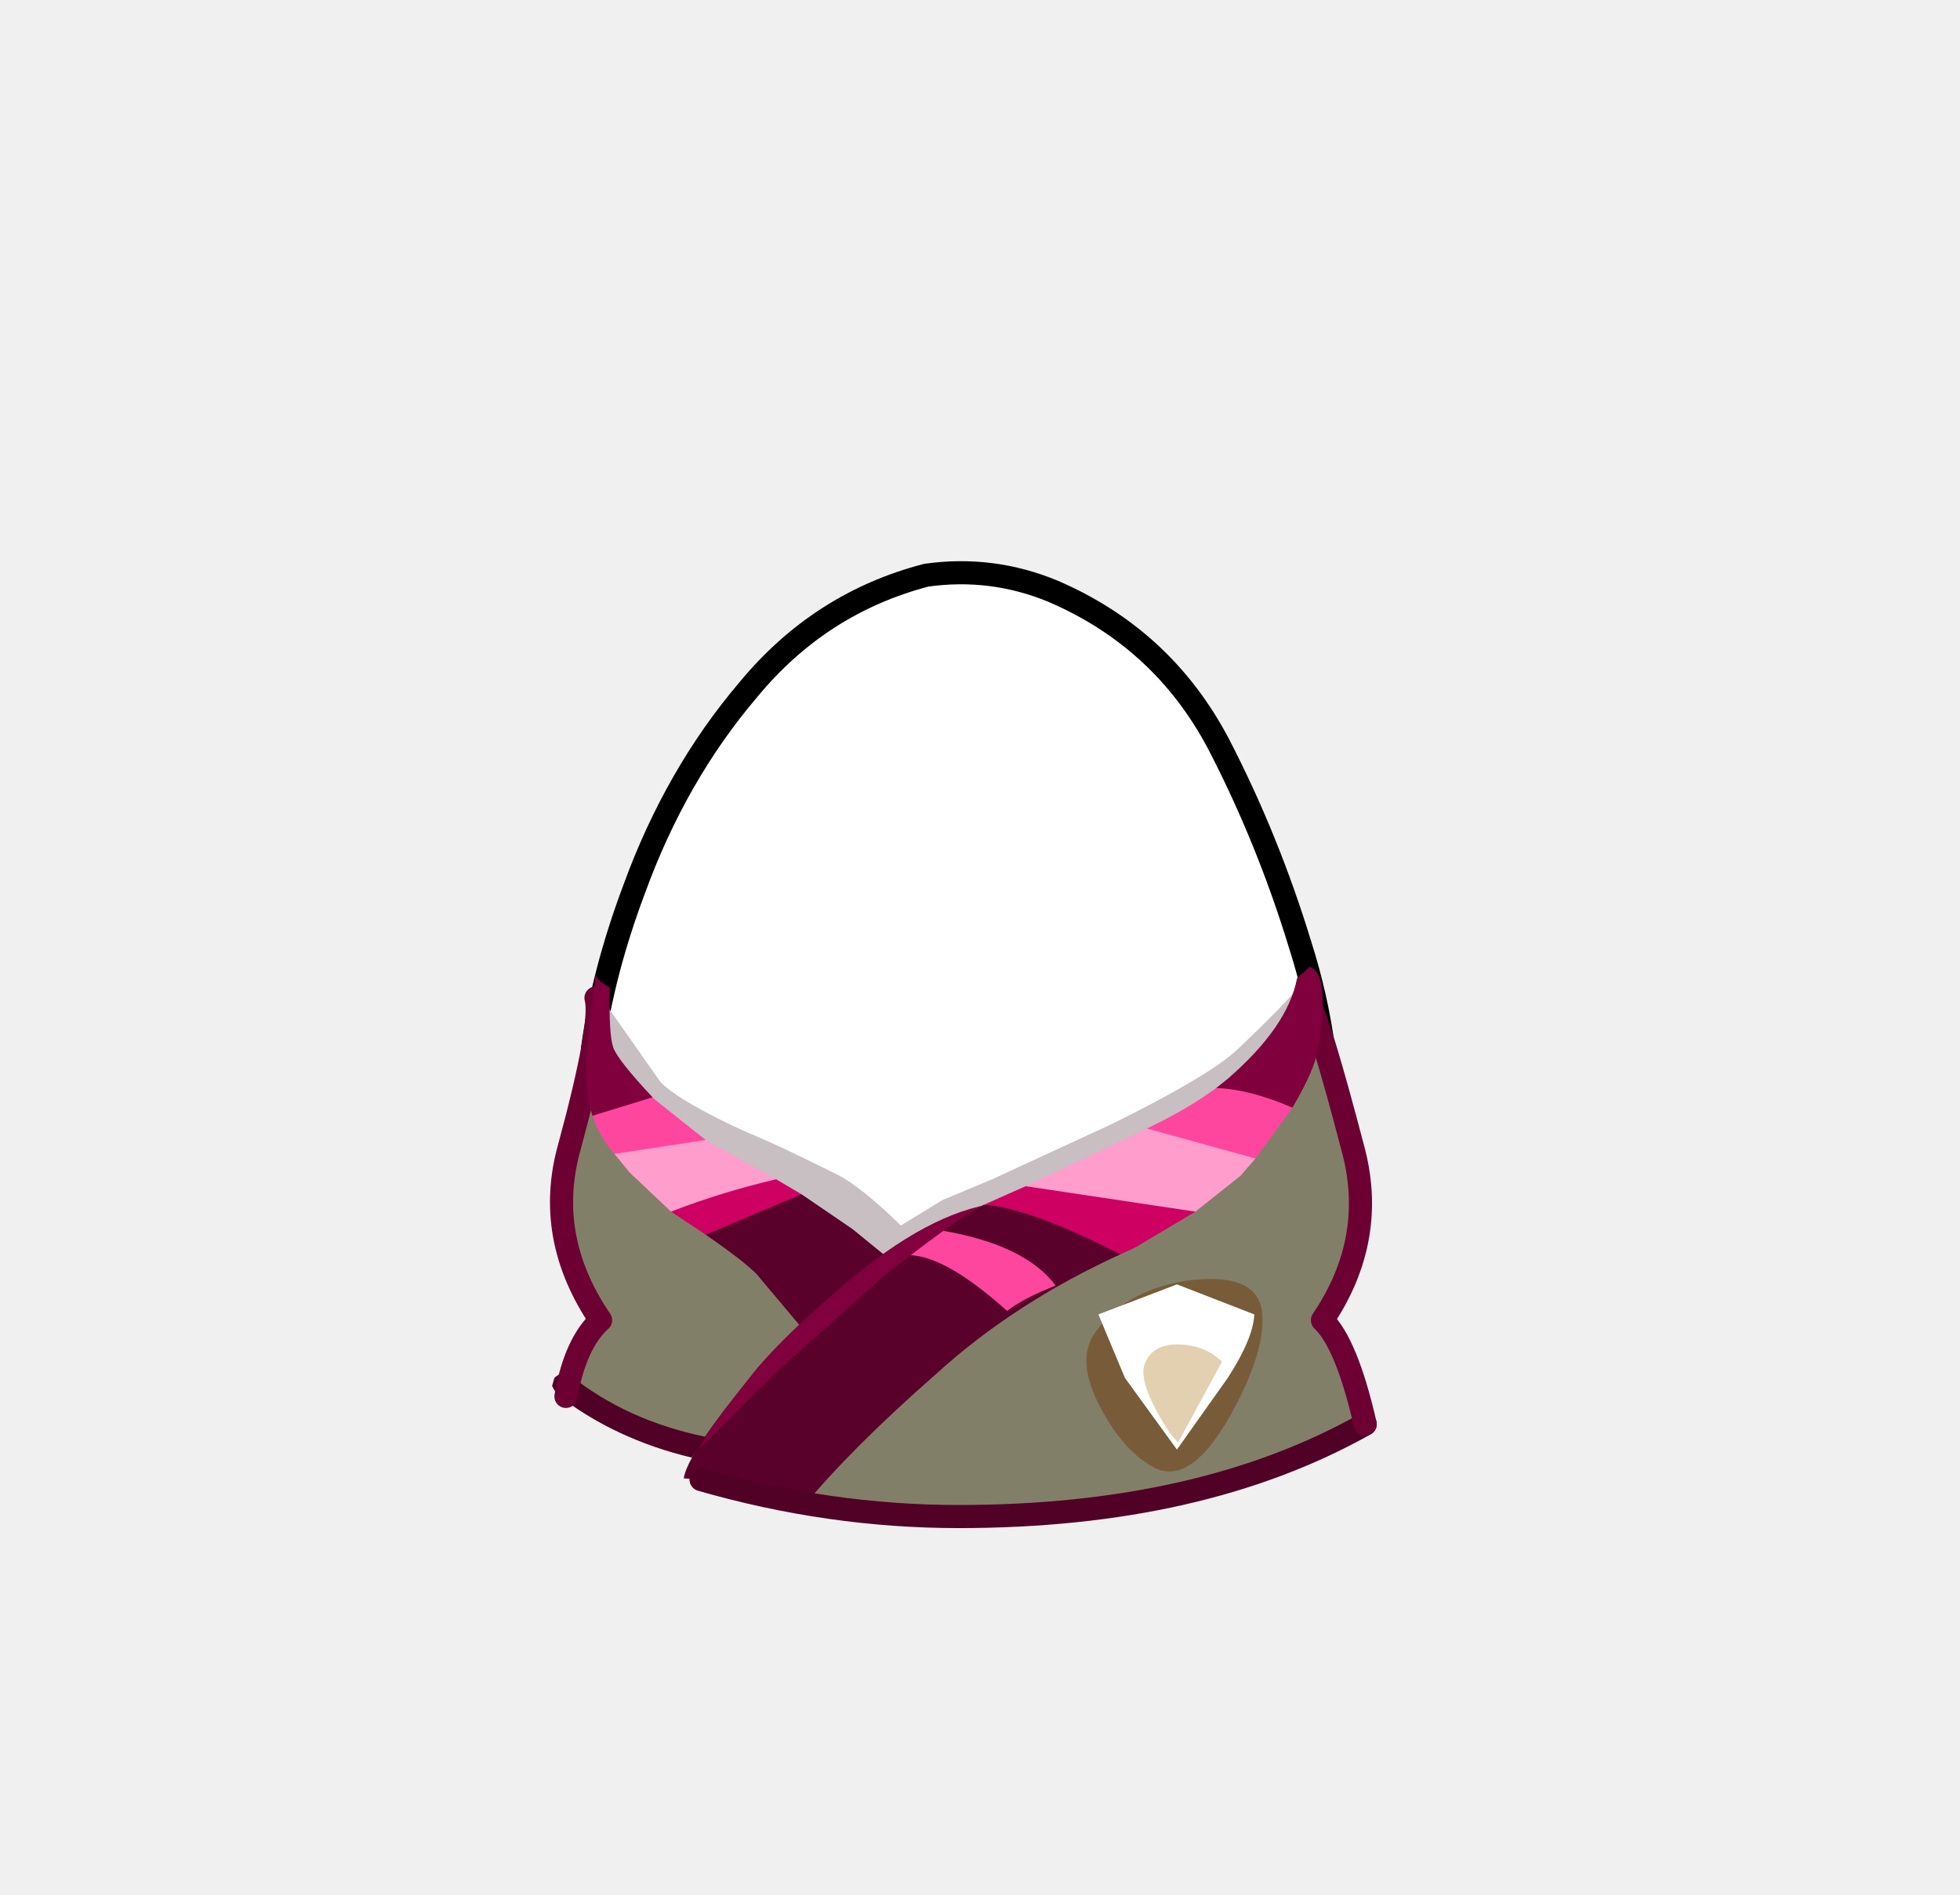
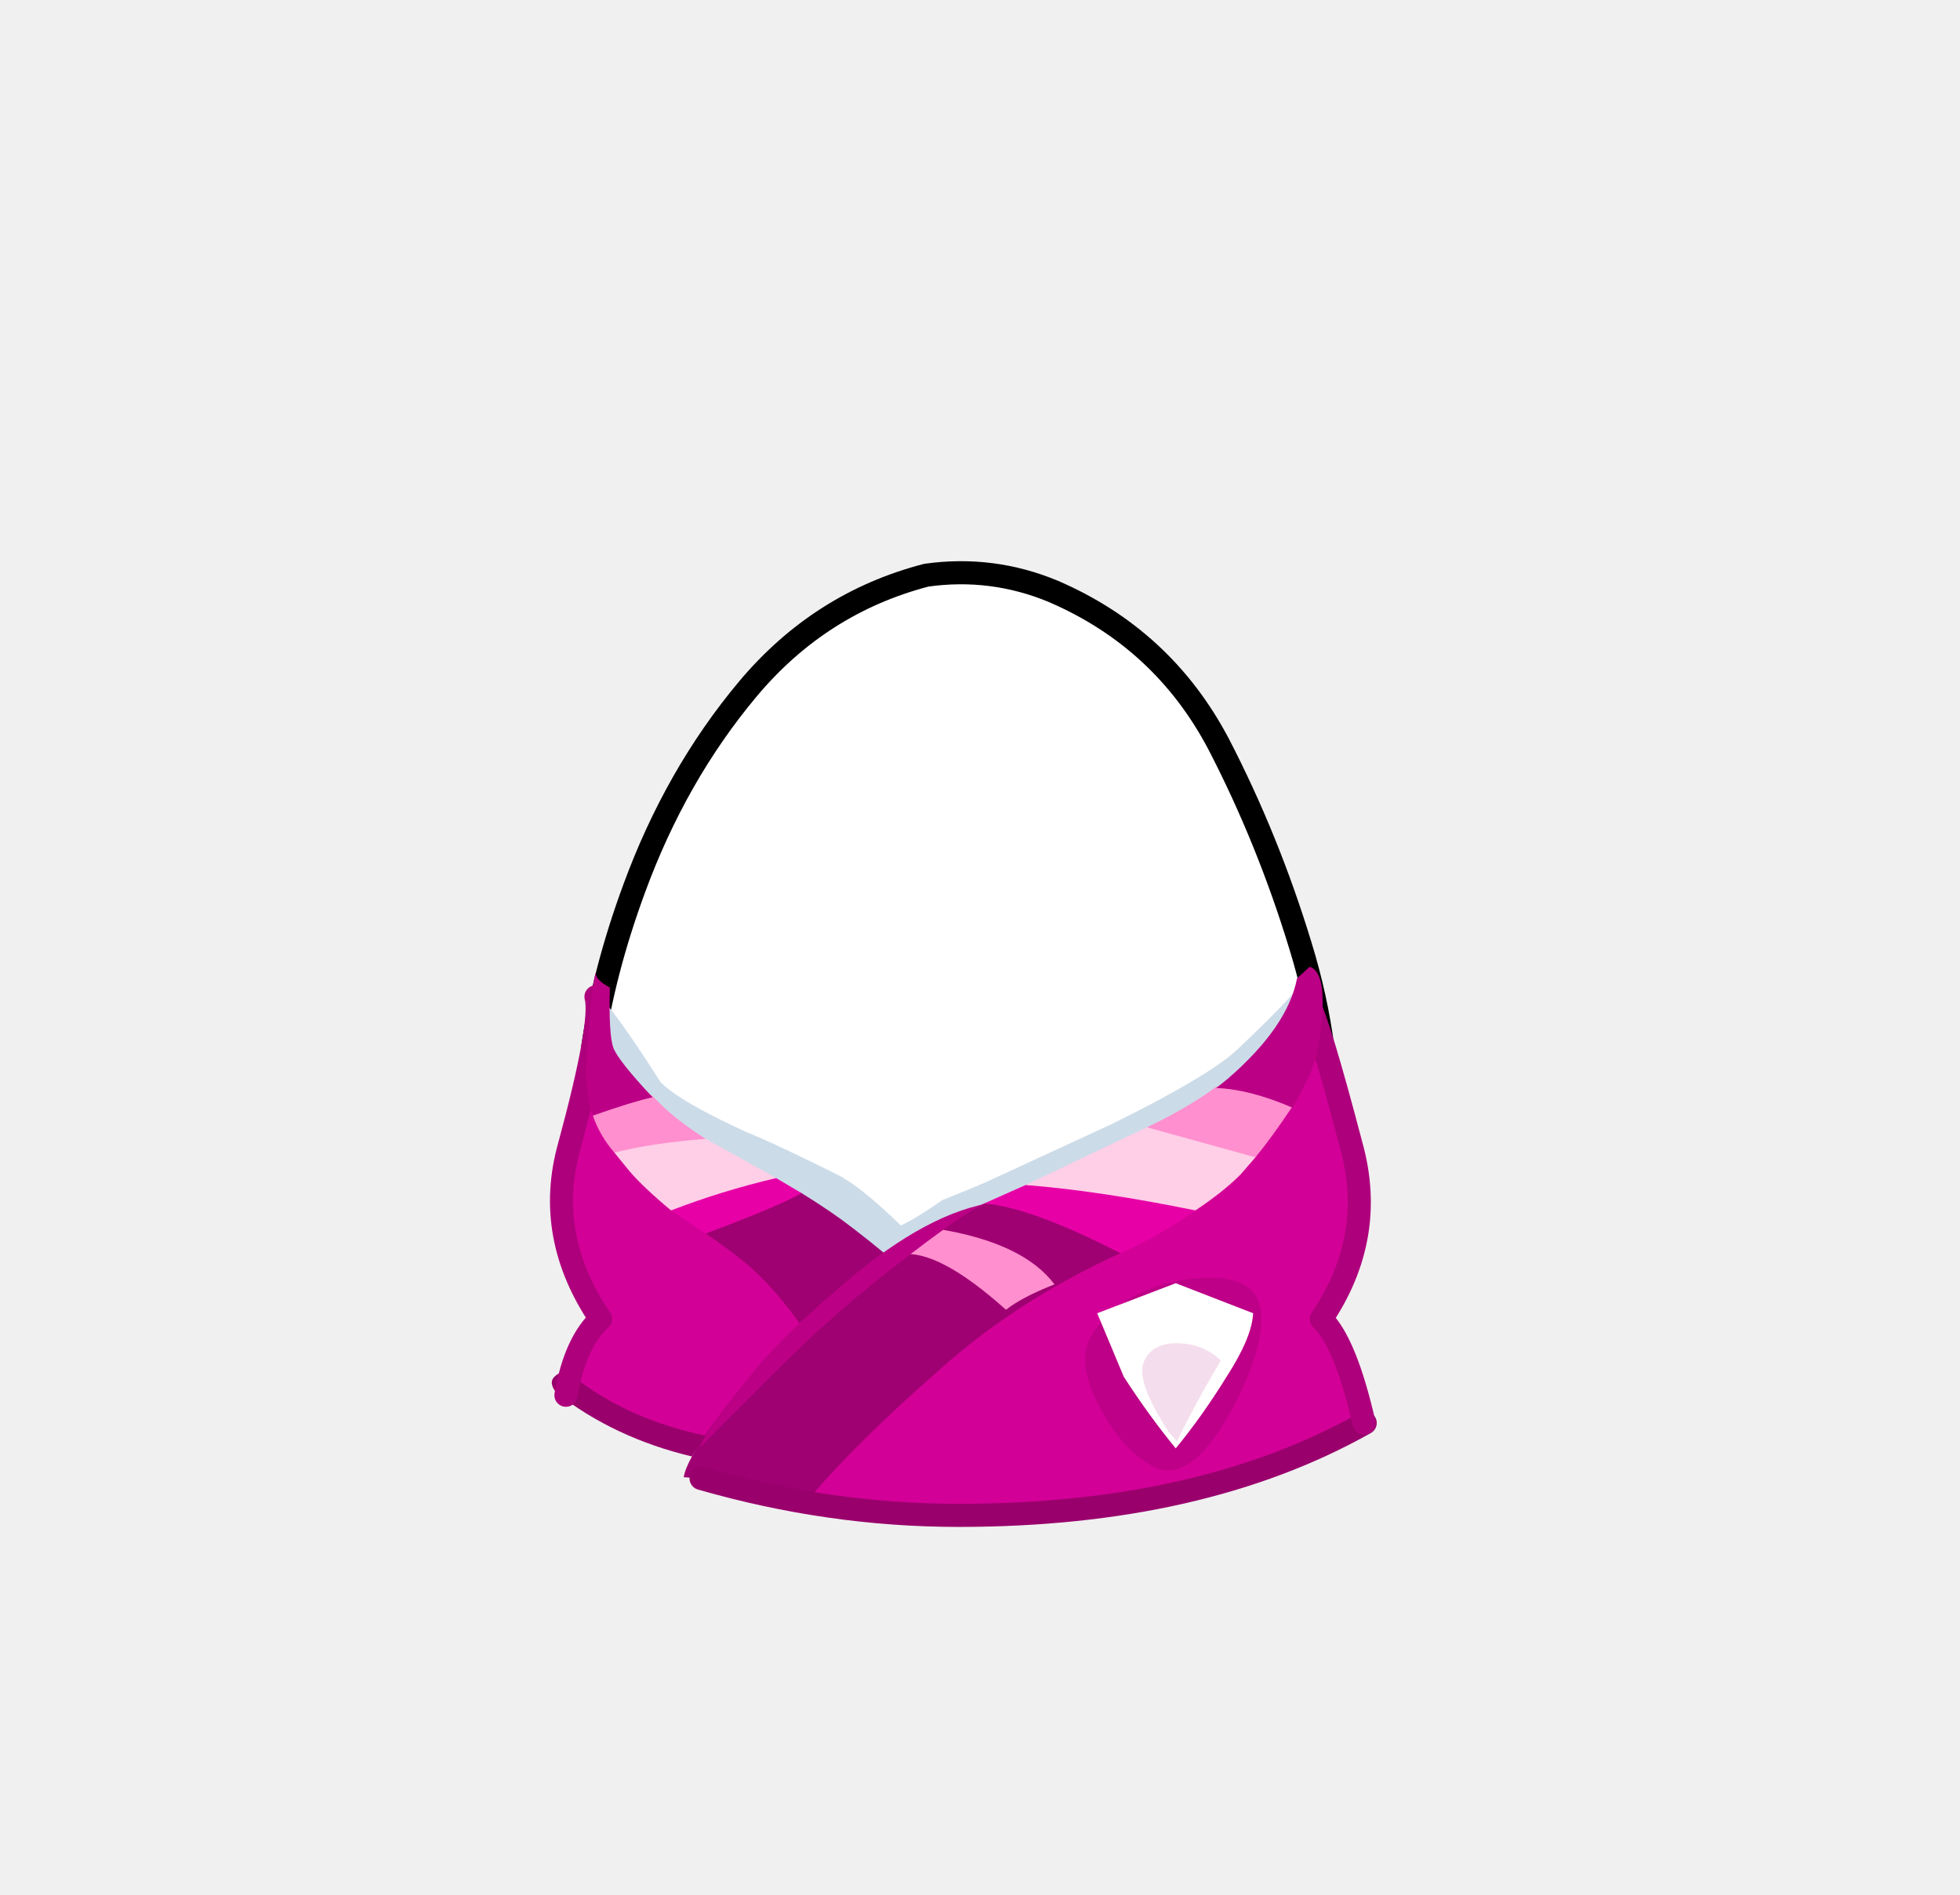
- <svg xmlns="http://www.w3.org/2000/svg" xmlns:xlink="http://www.w3.org/1999/xlink" height="82" width="84.85">
-   <g transform="translate(37.4 42.25)">
-     <use height="38" transform="translate(-11.95 -17.45)" width="32.05" xlink:href="#a" />
-     <use height="21.6" transform="translate(-12.25 -17.95)" width="32.65" xlink:href="#b" />
-     <use height="21.15" transform="translate(-13.2 2.25)" width="34.9" xlink:href="#c" />
-     <use height="14.45" transform="translate(-11.75 -.2)" width="31.05" xlink:href="#d" />
-     <use height="13.7" transform="translate(-7.8 9.3)" width="18.9" xlink:href="#e" />
-     <use height="6.7" transform="translate(-13.5 17.2)" width="35.7" xlink:href="#f" />
-     <use height="19.4" transform="translate(18.7 .5)" width="3.5" xlink:href="#g" />
-     <use height="18.25" transform="translate(-13.6 .45)" width="2.7" xlink:href="#h" />
-     <use height="3.7" transform="translate(-10.8 6.5)" width="27.75" xlink:href="#i" />
-     <use height="3.5" transform="translate(1.7 11)" width="6.6" xlink:href="#j" />
-     <use height="10.55" transform="translate(-7.1 9.9)" width="12.5" xlink:href="#k" />
-     <use height="3.25" transform="translate(-8.35 8.8)" width="22.7" xlink:href="#l" />
-     <use height="3.3" transform="translate(-11.75 4.6)" width="30.3" xlink:href="#m" />
-     <use height="6.45" transform="translate(-12 -.4)" width="31.85" xlink:href="#n" />
-     <use height="8.35" transform="translate(9.65 13.1)" width="7.6" xlink:href="#o" />
-     <use height="7.15" transform="translate(10.15 13.35)" width="6.75" xlink:href="#p" />
-     <use height="4.25" transform="translate(12.1 15.95)" width="3.4" xlink:href="#q" />
-   </g>
-   <defs>
+ <svg xmlns="http://www.w3.org/2000/svg" xmlns:xlink="http://www.w3.org/1999/xlink" height="82" width="84.85" version="1.1" id="svg14113">
+   <defs id="defs14111">
    <use height="38" width="32.05" xlink:href="#r" id="a" />
    <use height="21.6" width="32.65" xlink:href="#s" id="b" />
    <use height="21.15" width="34.9" xlink:href="#t" id="c" />
    <use height="14.45" width="31.05" xlink:href="#u" id="d" />
    <use height="13.7" width="18.9" xlink:href="#v" id="e" />
    <use height="6.7" width="35.7" xlink:href="#w" id="f" />
    <use height="19.4" width="3.5" xlink:href="#x" id="g" />
    <use height="18.25" width="2.7" xlink:href="#y" id="h" />
    <use height="3.7" width="27.75" xlink:href="#z" id="i" />
    <use height="3.5" width="6.6" xlink:href="#A" id="j" />
    <use height="10.55" width="12.5" xlink:href="#B" id="k" />
    <use height="3.25" width="22.7" xlink:href="#C" id="l" />
    <use height="3.3" width="30.3" xlink:href="#D" id="m" />
    <use height="6.45" width="31.85" xlink:href="#E" id="n" />
    <use height="8.35" width="7.6" xlink:href="#F" id="o" />
    <use height="7.15" width="6.75" xlink:href="#G" id="p" />
    <use height="4.25" width="3.4" xlink:href="#H" id="q" />
    <path d="M27.35 7.4q2.15 4.15 3.55 8.75 1.45 4.7 1.15 9.5-.35 4.95-4.2 8.1-3.8 3.2-8.75 4.05l-2.6.2q-3.6 0-7.05-1.15-4.65-1.6-7.1-5.5Q-.2 27.4.05 23q.2-4.4 2-9.3Q3.85 8.75 7 5.05 10.1 1.3 14.7.1l1.8-.1q1.9.05 3.7.8 4.75 2.05 7.15 6.6" fill="#fff" fill-rule="evenodd" transform="translate(-.05)" id="r" />
    <path d="M31.9 20.6q-.3-2.25-1-4.45-1.4-4.6-3.55-8.75-2.4-4.55-7.15-6.6-2.65-1.1-5.5-.7Q10.1 1.3 7 5.05q-3.15 3.7-4.95 8.65Q.7 17.3.25 20.6" fill="none" stroke="#000" stroke-linecap="round" stroke-linejoin="round" transform="translate(.25 .5)" id="s" />
    <path d="M20.5 12.05q-4.85 2.25-7.1 2.4-1.45.15-2.65-1l-1.95-2.2-2.35-2L3.7 6.8q-1.8-1.05-2.45-2L0 1.4l.35-.3 2.6 3.7q.85.85 3.7 2.15Q8 7.5 10.6 8.8q1 .5 2.75 2.2l1.8-1.1L17.3 9l5.2-2.4q4.25-2.1 5.45-3.25Q30.7.75 31.05 0q-.15 1.9-2.4 5.5-2.25 3.85-8.15 6.55" fill="#c7bfc2" fill-rule="evenodd" id="u" />
    <path d="M13 .45q6.15-.4 5.9 2.15-4.6 2.1-8 5.2-3.65 3.2-5.75 5.75Q.85 12.3 0 12.3q.1-.7 1.3-2.35Q3 7.6 5.2 5.55l-.2.1-1.85-2.2q-.6-.6-2.2-1.7Q2.55-.7 5.1 0l2.2 1.5 1.35 1.1.05.1Q9.85 1.85 13 .45" fill="#59002b" fill-rule="evenodd" transform="translate(0 .15)" id="v" />
    <path d="M2.5 18.4q-.8-3.5-1.85-4.5 2.4-3.55 1.3-7.5Q.55 1.05 0 0" fill="none" stroke="#6c0033" stroke-linecap="round" stroke-linejoin="round" transform="translate(.5 .5)" id="x" />
    <path d="M.2 17.25q.4-2.3 1.5-3.3-2.45-3.6-1.35-7.5Q1.8 1.1 1.5 0" fill="none" stroke="#6c0033" stroke-linecap="round" stroke-linejoin="round" transform="translate(.5 .5)" id="y" />
    <path d="M.65 1.9 0 1.1Q.45-.35 3.95.5L7 2.2Q5.15 3.6 2.45 3.6L.65 1.9m27.1-.6-.65.75-1.95 1.55q-5.35.15-7.35-1.1L23.05 0q4.65-.5 4.7 1.3" fill="#ff9dcc" fill-rule="evenodd" transform="translate(0 .1)" id="z" />
    <path d="M1.55 0q3.7.6 5.05 2.4-1.4.55-2.1 1.1Q1.6.9 0 1.1.5.4 1.55 0" fill="#ff469e" fill-rule="evenodd" id="A" />
    <path d="M12.5.05q-.3-.3-4.55 3.05l-4.7 4.2L0 10.55q.2-.65 2.5-3.5 1.3-1.5 3.3-3.2Q9.5.55 12.45 0l.05.05" fill="#80003d" fill-rule="evenodd" id="B" />
    <path d="M0 1.2Q1.35-.6 2.6.4l.1.1 2.2 1.75-3.95.6Q.3 2.1 0 1.2M30.3.85l-1.6 2.2-4.7-1.3Q25.7.95 27 0q2.75-.75 3.3.85" fill="#ff469e" fill-rule="evenodd" transform="translate(0 .25)" id="D" />
    <path d="M7.6 1.6q.1 1.65-1.4 4.35-1.7 3-3.25 2.25Q1.6 7.5.6 5.6-.5 3.55.35 2.35 1.6.55 4.25.1 7.5-.35 7.6 1.6" fill="#785c39" fill-rule="evenodd" id="F" />
    <path d="M6.75 1.3Q6.7 2.35 5.6 4.05l-2.2 3.1-2.25-3.1L0 1.3 3.4 0l3.35 1.3" fill="#fff" fill-rule="evenodd" id="G" />
    <path d="M1.15 3.85Q-.25 1.7.05.85.4-.05 1.6 0q1.1.05 1.8.75l-1.9 3.5-.35-.4" fill="#e3d0b1" fill-rule="evenodd" id="H" />
    <path d="m20.1 2.95-.65.3q-3.9-2-5.9-2.15l1.8-.8 7.35 1.1-2.6 1.55M4.55 0l1.1.65L1.5 2.4 0 1.4Q2.2.55 4.55 0" id="C" fill="#ce0062" fill-rule="evenodd" />
    <path d="M31.65 3.55q-.1.85-1.1 2.55-1.85-.8-3.3-.85l.5-.4q2.6-2.25 3-4.35l.55-.5q.9.3.35 3.55M1 .9q-.05 2.05.15 2.6.2.55 1.7 2.15l-2.6.8Q-.2 5.15.1 2.65L.4.25q-.05.3.6.65" id="E" fill="#80003d" fill-rule="evenodd" />
    <g id="t" fill="#827f69" fill-rule="evenodd">
-       <path d="m33.55 12.4 1.85 4.75Q30.55 21 17.55 21l-9.7-1.35q.95-2.1 3.25-4.6 4.6-4.95 11.55-6.65 6.1-1.55 9.1-5.1 1.5-1.8 1.8-3.3l1.75 7.65q.2 1.1-1.75 4.75" transform="translate(-.5)" />
-       <path d="M1.8.2q-.4 1.65.35 3.45 1.55 3.8 7.5 4.5 3.3.4 4.1 4.8.4 2.2.1 4.35l3.95 3.85q-7.8 0-11.45-1.7l2.7-1.25q-5.7.25-8.35-2.75L2.25 13Q0 9.6.65 5.95 1.25 2.45 1.8.2" transform="translate(-.5)" />
+       <path d="m33.55 12.4 1.85 4.75Q30.55 21 17.55 21l-9.7-1.35q.95-2.1 3.25-4.6 4.6-4.95 11.55-6.65 6.1-1.55 9.1-5.1 1.5-1.8 1.8-3.3l1.75 7.65q.2 1.1-1.75 4.75" transform="translate(-.5)" id="path14101" />
+       <path d="M1.8.2q-.4 1.65.35 3.45 1.55 3.8 7.5 4.5 3.3.4 4.1 4.8.4 2.2.1 4.35l3.95 3.85q-7.8 0-11.45-1.7l2.7-1.25q-5.7.25-8.35-2.75L2.25 13Q0 9.6.65 5.95 1.25 2.45 1.8.2" transform="translate(-.5)" id="path14103" />
    </g>
    <g id="w">
-       <path d="M.2.9 0 .55.1.2Q.25.05.45 0L.8.1q2.45 1.95 5.85 2.65l-.6.9Q2.7 2.85.2.9" fill="#510026" fill-rule="evenodd" />
-       <path d="M6.45 4.6Q12 6.2 17.6 6.2q10.5 0 17.6-4" fill="none" stroke="#510026" stroke-linecap="round" stroke-linejoin="round" />
+       <path d="M.2.9 0 .55.1.2Q.25.05.45 0L.8.1q2.45 1.95 5.85 2.65l-.6.9Q2.7 2.85.2.9" fill="#510026" fill-rule="evenodd" id="path14106" />
+       <path d="M6.45 4.6Q12 6.2 17.6 6.2q10.5 0 17.6-4" fill="none" stroke="#510026" stroke-linecap="round" stroke-linejoin="round" id="path14108" />
    </g>
+     <filter id="filter132" filterUnits="objectBoundingBox" width="1" height="1" x="0" y="0">
+       <feColorMatrix type="matrix" in="SourceGraphic" values="0 0 0 0 1 0 0 0 0 1 0 0 0 0 1 0 0 0 1 0" result="colorTrans" id="feColorMatrix6045" />
+     </filter>
+     <filter id="filter133" filterUnits="objectBoundingBox" width="1" height="1" x="0" y="0">
+       <feColorMatrix type="matrix" in="SourceGraphic" values="0 0 0 0 0.651 0 0 0 0 0 0 0 0 0 0.31 0 0 0 1 0" result="colorTrans" id="feColorMatrix6048" />
+     </filter>
+     <filter id="filter134" filterUnits="objectBoundingBox" width="1" height="1" x="0" y="0">
+       <feColorMatrix type="matrix" in="SourceGraphic" values="0 0 0 0 0.349 0 0 0 0 0 0 0 0 0 0.169 0 0 0 1 0" result="colorTrans" id="feColorMatrix6051" />
+     </filter>
+     <filter id="filter135" filterUnits="objectBoundingBox" width="1.014" height="1.08" x="0" y="0">
+       <feColorMatrix type="matrix" in="SourceGraphic" values="0 0 0 0 0.318 0 0 0 0 0 0 0 0 0 0.149 0 0 0 1 0" result="colorTrans" id="feColorMatrix6054" />
+     </filter>
+     <filter id="filter136" filterUnits="objectBoundingBox" width="1.4" height="1.054" x="-0.2" y="-0.027">
+       <feColorMatrix type="matrix" in="SourceGraphic" values="0 0 0 0 0.424 0 0 0 0 0 0 0 0 0 0.2 0 0 0 1 0" result="colorTrans" id="feColorMatrix6057" />
+     </filter>
+     <filter id="filter137" filterUnits="objectBoundingBox" width="1.589" height="1.058" x="-0.293" y="-0.029">
+       <feColorMatrix type="matrix" in="SourceGraphic" values="0 0 0 0 0.424 0 0 0 0 0 0 0 0 0 0.2 0 0 0 1 0" result="colorTrans" id="feColorMatrix6060" />
+     </filter>
+     <filter id="filter138" filterUnits="objectBoundingBox" width="1" height="1" x="0" y="0">
+       <feColorMatrix type="matrix" in="SourceGraphic" values="0 0 0 0 1 0 0 0 0 0.616 0 0 0 0 0.8 0 0 0 1 0" result="colorTrans" id="feColorMatrix6063" />
+     </filter>
+     <filter id="filter139" filterUnits="objectBoundingBox" width="1" height="1" x="0" y="0">
+       <feColorMatrix type="matrix" in="SourceGraphic" values="0 0 0 0 1 0 0 0 0 0.275 0 0 0 0 0.62 0 0 0 1 0" result="colorTrans" id="feColorMatrix6066" />
+     </filter>
+     <filter id="filter140" filterUnits="objectBoundingBox" width="1" height="1" x="0" y="0">
+       <feColorMatrix type="matrix" in="SourceGraphic" values="0 0 0 0 0.502 0 0 0 0 0 0 0 0 0 0.239 0 0 0 1 0" result="colorTrans" id="feColorMatrix6069" />
+     </filter>
+     <filter id="filter141" filterUnits="objectBoundingBox" width="1" height="1" x="0" y="0">
+       <feColorMatrix type="matrix" in="SourceGraphic" values="0 0 0 0 0.808 0 0 0 0 0 0 0 0 0 0.384 0 0 0 1 0" result="colorTrans" id="feColorMatrix6072" />
+     </filter>
+     <filter id="filter142" filterUnits="objectBoundingBox" width="1" height="1" x="0" y="0">
+       <feColorMatrix type="matrix" in="SourceGraphic" values="0 0 0 0 1 0 0 0 0 0.275 0 0 0 0 0.62 0 0 0 1 0" result="colorTrans" id="feColorMatrix6075" />
+     </filter>
+     <filter id="filter143" filterUnits="objectBoundingBox" width="1" height="1" x="0" y="0">
+       <feColorMatrix type="matrix" in="SourceGraphic" values="0 0 0 0 0.502 0 0 0 0 0 0 0 0 0 0.239 0 0 0 1 0" result="colorTrans" id="feColorMatrix6078" />
+     </filter>
+     <filter id="filter144" filterUnits="objectBoundingBox" width="1" height="1" x="0" y="0">
+       <feColorMatrix type="matrix" in="SourceGraphic" values="0 0 0 0 0.51 0 0 0 0 0 0 0 0 0 0.243 0 0 0 1 0" result="colorTrans" id="feColorMatrix6081" />
+     </filter>
+     <filter id="filter145" filterUnits="objectBoundingBox" width="1" height="1" x="0" y="0">
+       <feColorMatrix type="matrix" in="SourceGraphic" values="0 0 0 0 0.902 0 0 0 0 0.725 0 0 0 0 0.835 0 0 0 1 0" result="colorTrans" id="feColorMatrix6084" />
+     </filter>
  </defs>
+   <g style="display:inline" id="g9716" transform="translate(37.349,42.199)">
+     <g id="use9682" style="filter:url(#filter132)" transform="translate(-11.949,-17.399)">
+       <path fill="#ffffff" d="M 30.9,16.15 Q 29.5,11.55 27.35,7.4 24.95,2.85 20.2,0.8 18.396,0.051 16.5,0 15.61,-0.028 14.7,0.1 10.098,1.3 6.975,5.025 3.854,8.753 2.05,13.675 0.239,18.598 0.025,23 q -0.207,4.398 2.3,8.325 2.493,3.927 7.125,5.5 3.426,1.162 7.05,1.15 1.288,-0.018 2.6,-0.175 4.95,-0.85 8.75,-4.05 3.85,-3.15 4.2,-8.1 0.3,-4.8 -1.15,-9.5" id="path14424" />
+     </g>
+     <g id="use9684" transform="translate(-11.949,-17.399)">
+       <path fill="none" stroke="#000000" stroke-linecap="round" stroke-linejoin="round" d="M 2.05,13.675 Q 0.725,17.277 0.25,20.6 m 1.8,-6.925 Q 3.854,8.753 6.975,5.025 10.098,1.3 14.7,0.1 q 2.85,-0.4 5.5,0.7 4.75,2.05 7.15,6.6 2.15,4.15 3.55,8.75 0.683,2.214 0.975,4.45" id="path14428" />
+     </g>
+     <g id="use9686" style="filter:url(#filter133)" transform="translate(-13.649,2.25)">
+       <path fill="#6699cc" d="M 33.55,12.4 Q 35.5,8.75 35.3,7.65 34.15,2.25 33.55,0 q -0.3,1.5 -1.8,3.3 -3,3.55 -9.1,5.1 -6.95,1.7 -11.55,6.65 -2.3,2.5 -3.25,4.6 l 9.7,1.35 q 13,0 17.85,-3.85 L 33.55,12.4" id="path14466" />
+       <path fill="#6699cc" d="M 2.15,3.65 Q 1.423,1.809 1.775,0.1 1.236,2.362 0.625,5.95 0,9.625 2.25,13 L 0.7,15.45 q 2.65,3 8.35,2.75 0.2,0 -2.7,1.25 3.65,1.7 11.45,1.7 L 13.85,17.3 q 0.3,-2.15 -0.1,-4.35 -0.8,-4.4 -4.1,-4.8 -5.95,-0.7 -7.5,-4.5" id="path14468" />
+     </g>
+     <g id="use9688" transform="translate(-11.699,-0.149)">
+       <path fill="#ccdbe8" d="M 20.5,12.05 Q 26.4,9.35 28.65,5.5 30.9,1.9 31.05,0 30.7,0.75 27.95,3.35 26.75,4.5 22.5,6.6 L 17.3,9 Q 16.9,9.2 15.15,9.9 14,10.7 13.35,11 11.6,9.3 10.6,8.8 8,7.5 6.65,6.95 3.8,5.65 2.95,4.8 1.3,2.2 0.35,1.1 L 0,1.4 q 1.1,3.2 1.25,3.4 0.65,0.95 2.45,2 0.8,0.5 2.75,2.45 0.75,0.75 2.35,2 0.7,0.7 1.95,2.2 1.2,1.15 2.65,1 2.25,-0.15 7.1,-2.4" id="path14444" />
+     </g>
+     <g id="use9690" style="filter:url(#filter134)" transform="translate(-7.749,9.45)">
+       <path fill="#1d537d" d="M 18.9,2.6 Q 19.127,0.037 13,0.45 9.86,1.851 8.675,2.7 8.666,2.634 8.65,2.575 8.05,2.076 7.3,1.5 6.4,0.8 5.1,0 2.543,-0.679 0.95,1.75 2.55,2.85 3.15,3.45 4.141,4.397 5,5.625 5.088,5.579 5.175,5.55 3.008,7.576 1.3,9.95 0.1,11.6 0,12.3 q 0.85,0 5.15,1.25 2.1,-2.55 5.75,-5.75 3.4,-3.1 8,-5.2" id="path14462" />
+     </g>
+     <g id="use9692" style="filter:url(#filter135)" transform="translate(-13.449,17.2)">
+       <path fill="#143854" d="M 0.2,0.9 Q 2.7,2.85 6.05,3.65 6.3,3.25 6.65,2.75 3.25,2.05 0.8,0.1 0.65,-0.05 0.45,0 0.25,0.05 0.1,0.2 -0.05,0.35 0,0.55 0.05,0.75 0.2,0.9" id="path14438" />
+       <path fill="none" stroke="#143854" stroke-linecap="round" stroke-linejoin="round" d="M 6.45,4.6 Q 12,6.2 17.6,6.2 q 10.5,0 17.6,-4" id="path14440" />
+     </g>
+     <g id="use9694" style="filter:url(#filter136)" transform="translate(19.2,1)">
+       <path fill="none" stroke="#1d527a" stroke-linecap="round" stroke-linejoin="round" d="M 2.5,18.4 Q 1.7,14.9 0.65,13.9 3.05,10.35 1.95,6.4 0.55,1.05 0,0" id="path14452" />
+     </g>
+     <g id="use9696" style="filter:url(#filter137)" transform="translate(-13.049,0.95)">
+       <path fill="none" stroke="#236496" stroke-linecap="round" stroke-linejoin="round" d="M 0.2,17.25 Q 0.6,14.95 1.7,13.95 -0.75,10.35 0.35,6.45 1.8,1.1 1.5,0" id="path14482" />
+     </g>
+     <g id="use9698" style="filter:url(#filter138)" transform="translate(-10.749,6.6)">
+       <path fill="#89b8de" d="M 27.1,2.05 27.75,1.3 Q 27.695,-0.498 23.05,0 L 17.8,2.5 q 1.999,1.266 7.35,1.1 1.2,-0.8 1.95,-1.55" id="path14456" />
+       <path fill="#89b8de" d="M 0,1.1 0.65,1.9 Q 1.25,2.6 2.45,3.6 5.13,3.615 7,2.2 L 3.95,0.5 Q 0.444,-0.356 0,1.1" id="path14458" />
+     </g>
+     <g id="use9700" style="filter:url(#filter139)" transform="translate(1.7,11)">
+       <path fill="#277aba" d="M 1.55,0 Q 0.5,0.4 0,1.1 1.6,0.9 4.5,3.5 5.2,2.95 6.6,2.4 5.25,0.6 1.55,0" id="path14448" />
+     </g>
+     <g id="use9702" style="filter:url(#filter140)" transform="translate(-7.049,9.9)">
+       <path fill="#89b8de" d="M 12.5,0.05 12.45,0 Q 9.5,0.55 5.8,3.85 3.8,5.55 2.5,7.05 0.2,9.9 0,10.55 L 3.25,7.3 Q 5.6,4.95 7.95,3.1 12.2,-0.25 12.5,0.05" id="path14478" />
+     </g>
+     <g id="use9704" style="filter:url(#filter141)" transform="translate(-8.299,8.8)">
+       <path fill="#277aba" d="M 20.1,2.95 Q 21.5,2.25 22.7,1.4 18.55,0.55 15.35,0.3 l -1.8,0.8 q 2,0.15 5.9,2.15 l 0.65,-0.3" id="path14472" />
+       <path fill="#277aba" d="M 4.55,0 Q 2.2,0.55 0,1.4 l 1.5,1 Q 4.7,1.2 5.65,0.65 L 4.55,0" id="path14474" />
+     </g>
+     <g id="use9706" style="filter:url(#filter142)" transform="translate(-11.699,4.85)">
+       <path fill="#277aba" d="M 28.7,3.05 Q 29.4,2.2 30.3,0.85 29.73,-0.738 27,0 25.7,0.95 24,1.75 l 4.7,1.3" id="path14432" />
+       <path fill="#277aba" d="M 2.6,0.4 Q 1.364,-0.576 0,1.2 0.3,2.1 0.95,2.85 2.45,2.45 4.9,2.25 3.55,1.4 2.7,0.5 L 2.6,0.4" id="path14434" />
+     </g>
+     <g id="use9708" style="filter:url(#filter143)" transform="translate(-11.949,-0.349)">
+       <path fill="#236496" d="M 31.65,3.55 Q 32.2,0.3 31.3,0 l -0.55,0.5 q -0.4,2.1 -3,4.35 l -0.5,0.4 q 1.45,0.05 3.3,0.85 1,-1.7 1.1,-2.55" id="path14490" />
+       <path fill="#236496" d="M 1,0.9 Q 0.35,0.55 0.4,0.25 0.25,0.55 0.1,2.65 -0.2,5.15 0.25,6.45 1.95,5.85 2.85,5.65 1.35,4.05 1.15,3.5 0.95,2.95 1,0.9" id="path14492" />
+     </g>
+     <g id="use9710" style="filter:url(#filter144)" transform="translate(9.65,13.1)">
+       <path fill="#5884b0" d="M 7.6,1.6 Q 7.5,-0.35 4.25,0.1 1.6,0.55 0.35,2.35 -0.5,3.55 0.6,5.6 1.6,7.5 2.95,8.2 4.5,8.95 6.2,5.95 7.7,3.25 7.6,1.6" id="path14496" />
+     </g>
+     <g id="use9712" transform="translate(10.15,13.35)">
+       <path fill="#ffffff" d="M 6.75,1.3 3.4,0 0,1.3 1.15,4.05 q 1.1,1.7 2.25,3.1 1.15,-1.4 2.2,-3.1 1.1,-1.7 1.15,-2.75" id="path14486" />
+     </g>
+     <g id="use9714" style="filter:url(#filter145)" transform="translate(12.1,15.95)">
+       <path fill="#c7e3ff" d="M 3.4,0.75 Q 2.7,0.05 1.6,0 0.4,-0.05 0.05,0.85 q -0.3,0.85 1.1,3 L 1.5,4.25 Q 2.3,2.6 3.4,0.75" id="path14420" />
+     </g>
+     <animate attributeName="display" repeatCount="indefinite" dur="4.95s" keyTimes="0;0.343;0.354;1" values="none;inline;none;none" />
+   </g>
</svg>
